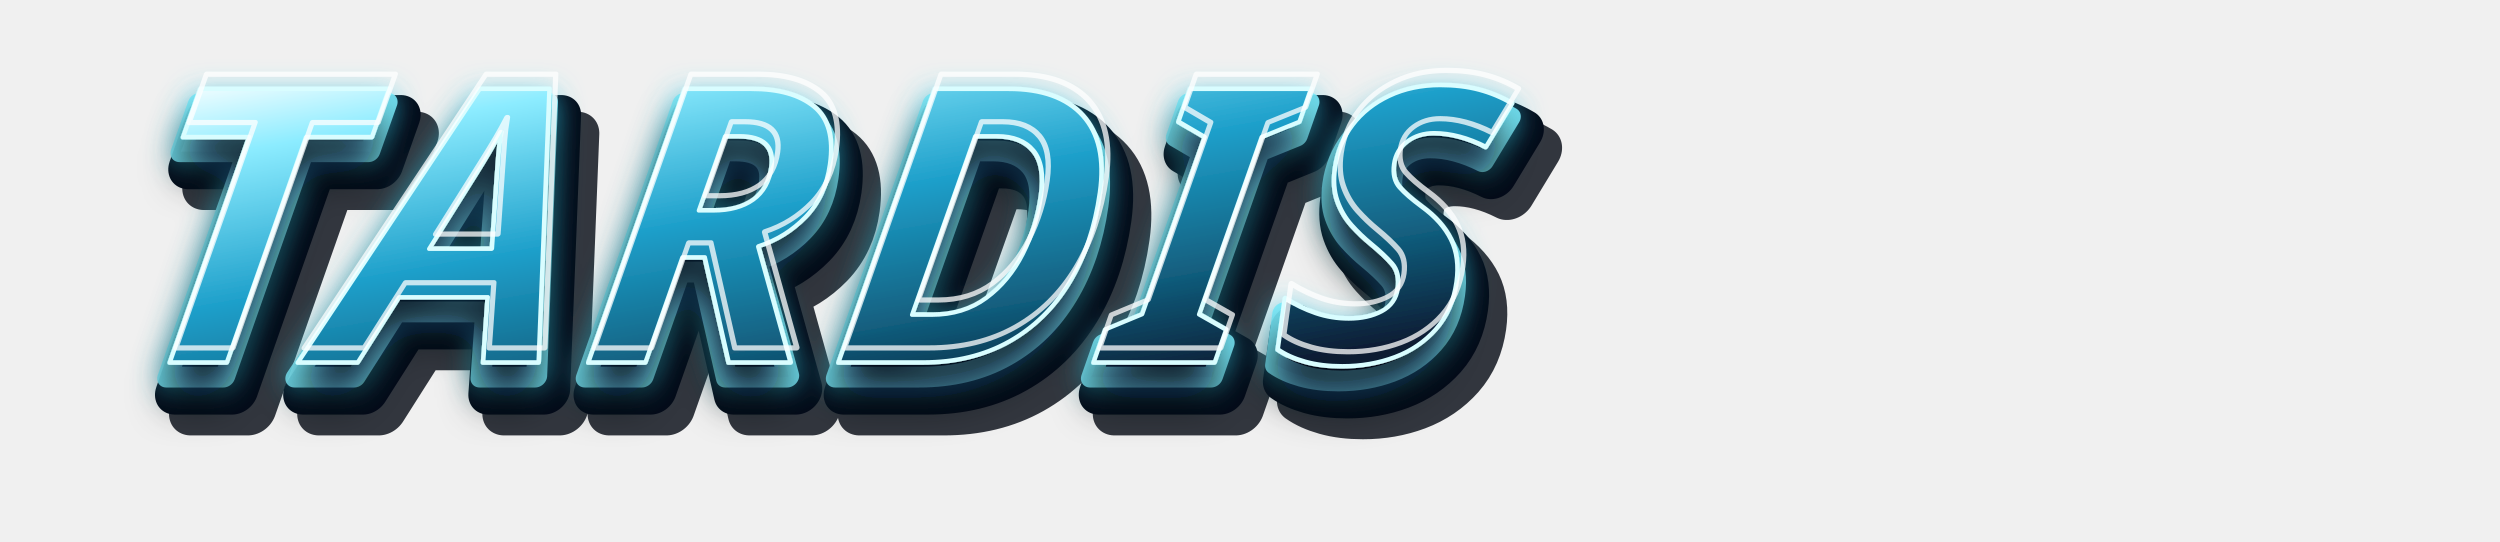
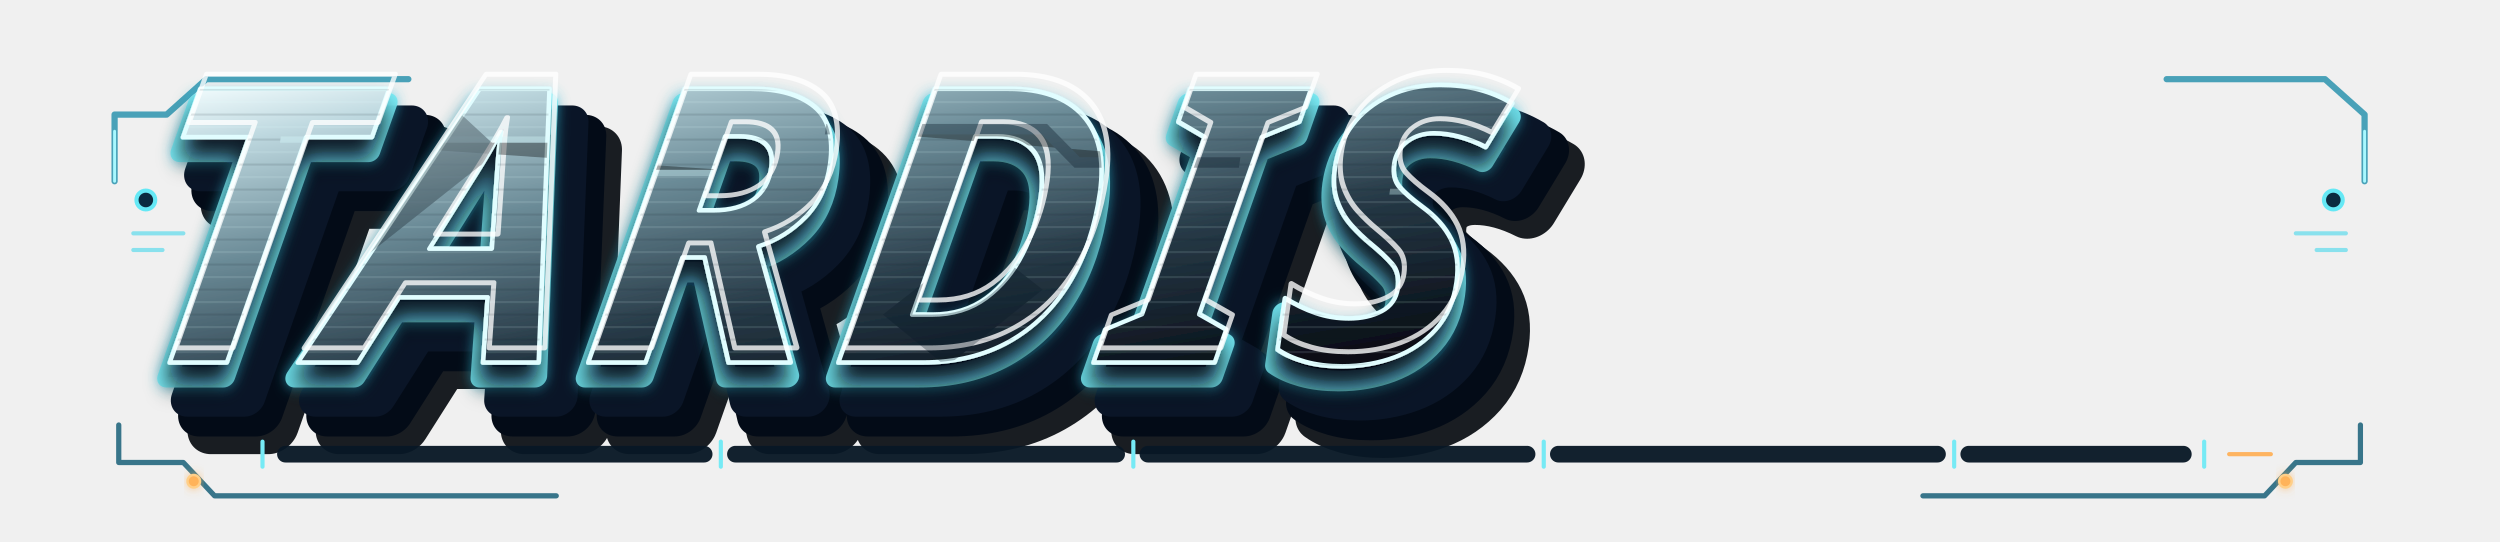
<svg xmlns="http://www.w3.org/2000/svg" width="1200" height="260" viewBox="0 0 1200 260" role="img" aria-labelledby="title desc">
  <defs>
-     <linearGradient id="face" x1="0" y1="0" x2="0.85" y2="1">
-       <stop offset="0" stop-color="#f6feff" />
-       <stop offset="0.16" stop-color="#8cecff" />
-       <stop offset="0.48" stop-color="#1d9fca" />
-       <stop offset="0.76" stop-color="#126080" />
-       <stop offset="1" stop-color="#071b32" />
+     <linearGradient id="face" x1="0" y1="0" x2="0.86" y2="1">
+       <stop offset="0" stop-color="#f5feff" />
+       <stop offset="0.13" stop-color="#bfd9e0" />
+       <stop offset="0.38" stop-color="#6c8c98" />
+       <stop offset="0.68" stop-color="#263946" />
+       <stop offset="1" stop-color="#070d16" />
    </linearGradient>
    <linearGradient id="edge" x1="0" y1="0" x2="1" y2="1">
-       <stop offset="0" stop-color="#8ff5ff" />
-       <stop offset="0.45" stop-color="#147696" />
-       <stop offset="1" stop-color="#071124" />
+       <stop offset="0" stop-color="#c6fbff" />
+       <stop offset="0.28" stop-color="#49deef" />
+       <stop offset="0.62" stop-color="#147b9b" />
+       <stop offset="1" stop-color="#071629" />
    </linearGradient>
    <linearGradient id="extrude" x1="0" y1="0" x2="0" y2="1">
-       <stop offset="0" stop-color="#123b5b" />
-       <stop offset="0.42" stop-color="#07172e" />
-       <stop offset="1" stop-color="#020814" />
+       <stop offset="0" stop-color="#1b4a62" />
+       <stop offset="0.36" stop-color="#0c263d" />
+       <stop offset="0.78" stop-color="#050d1c" />
+       <stop offset="1" stop-color="#01050b" />
    </linearGradient>
-     <linearGradient id="magenta" x1="0" y1="0" x2="1" y2="0">
-       <stop offset="0" stop-color="#ff4fd8" stop-opacity="0" />
-       <stop offset="0.5" stop-color="#ff4fd8" />
-       <stop offset="1" stop-color="#ff4fd8" stop-opacity="0" />
+     <linearGradient id="cyanEnergy" x1="0" y1="0" x2="1" y2="0">
+       <stop offset="0" stop-color="#1a9dbb" />
+       <stop offset="0.5" stop-color="#8af5ff" />
+       <stop offset="1" stop-color="#1a9dbb" />
    </linearGradient>
-     <filter id="glow" x="-30%" y="-50%" width="160%" height="220%">
-       <feGaussianBlur stdDeviation="7" result="blur" />
-       <feColorMatrix in="blur" type="matrix" values="0 0 0 0 0.05  0 0 0 0 0.75  0 0 0 0 1  0 0 0 .75 0" result="cyanGlow" />
+     <linearGradient id="amberEnergy" x1="0" y1="0" x2="1" y2="0">
+       <stop offset="0" stop-color="#8e4a21" />
+       <stop offset="0.5" stop-color="#ffc269" />
+       <stop offset="1" stop-color="#8e4a21" />
+     </linearGradient>
+     <pattern id="scan" width="18" height="12" patternUnits="userSpaceOnUse">
+       <path d="M0 1 H18" stroke="#e9feff" stroke-width="1" opacity="0.32" />
+       <path d="M0 7 H18" stroke="#06121e" stroke-width="1" opacity="0.32" />
+     </pattern>
+     <clipPath id="wordClip" clipPathUnits="userSpaceOnUse">
+       <text x="82" y="174" font-family="Arial Black, Impact, Haettenschweiler, sans-serif" font-size="184" font-weight="900" font-style="italic" letter-spacing="8">TARDIS</text>
+     </clipPath>
+     <filter id="cyanGlow" x="-25%" y="-55%" width="150%" height="220%">
+       <feGaussianBlur stdDeviation="3.2" result="blur" />
+       <feColorMatrix in="blur" type="matrix" values="0 0 0 0 0.04  0 0 0 0 0.72  0 0 0 0 0.98  0 0 0 .7 0" result="glow" />
      <feMerge>
-         <feMergeNode in="cyanGlow" />
+         <feMergeNode in="glow" />
+         <feMergeNode in="SourceGraphic" />
+       </feMerge>
+     </filter>
+     <filter id="amberGlow" x="-25%" y="-100%" width="150%" height="300%">
+       <feGaussianBlur stdDeviation="2.2" result="blur" />
+       <feColorMatrix in="blur" type="matrix" values="0 0 0 0 0.98  0 0 0 0 0.42  0 0 0 0 0.08  0 0 0 .65 0" result="glow" />
+       <feMerge>
+         <feMergeNode in="glow" />
        <feMergeNode in="SourceGraphic" />
      </feMerge>
    </filter>
    <filter id="shadow" x="-20%" y="-20%" width="150%" height="180%">
-       <feDropShadow dx="0" dy="16" stdDeviation="10" flood-color="#020611" flood-opacity="0.85" />
+       <feDropShadow dx="0" dy="10" stdDeviation="6" flood-color="#01050b" flood-opacity="0.9" />
    </filter>
  </defs>
-   <g transform="skewX(-8)" font-family="Impact, Haettenschweiler, 'Arial Black', sans-serif" font-size="184" font-weight="900" font-style="italic" letter-spacing="8">
-     <text x="97" y="197" fill="#020711" opacity="0.8" stroke="#020711" stroke-width="24" stroke-linejoin="round">TARDIS</text>
-     <text x="88" y="188" fill="url(#extrude)" stroke="#030a18" stroke-width="22" stroke-linejoin="round">TARDIS</text>
-     <text x="82" y="181" fill="url(#edge)" stroke="#7beeff" stroke-opacity="0.9" stroke-width="10" stroke-linejoin="round" filter="url(#glow)">TARDIS</text>
-     <text x="82" y="174" fill="url(#face)" stroke="#d9fdff" stroke-width="2.2" stroke-linejoin="round" filter="url(#shadow)">TARDIS</text>
-     <text x="84" y="167" fill="none" stroke="#ffffff" stroke-opacity="0.75" stroke-width="2.5" stroke-linejoin="round">TARDIS</text>
-     <path d="M105 187 L1010 187" stroke="url(#magenta)" stroke-width="4" stroke-linecap="round" opacity="0.9" />
+   <g fill="none" stroke-linecap="round" stroke-linejoin="round">
+     <path d="M55 87 V55 H80 L99 38 H196" stroke="#2b93ae" stroke-width="3" opacity="0.85" />
+     <path d="M55 87 V63" stroke="#a9f8ff" stroke-width="1.4" />
+     <path d="M1040 38 H1116 L1135 55 V87" stroke="#2b93ae" stroke-width="3" opacity="0.85" />
+     <path d="M1135 63 V87" stroke="#a9f8ff" stroke-width="1.4" />
+     <path d="M57 204 V222 H88 L103 238 H267" stroke="#23677e" stroke-width="2.5" opacity="0.9" />
+     <path d="M1133 204 V222 H1102 L1087 238 H923" stroke="#23677e" stroke-width="2.5" opacity="0.9" />
+     <path d="M64 112 H88 M64 120 H78 M1102 112 H1126 M1112 120 H1126" stroke="#6fddec" stroke-width="2" opacity="0.8" />
+     <circle cx="70" cy="96" r="4.5" fill="#0b2b40" stroke="#65e8f5" stroke-width="2" />
+     <circle cx="1120" cy="96" r="4.5" fill="#0b2b40" stroke="#65e8f5" stroke-width="2" />
+     <circle cx="93" cy="231" r="3" fill="#ffb35a" stroke="#ffcf88" stroke-width="1.2" filter="url(#amberGlow)" />
+     <circle cx="1097" cy="231" r="3" fill="#ffb35a" stroke="#ffcf88" stroke-width="1.2" filter="url(#amberGlow)" />
+   </g>
+   <g transform="skewX(-8)" font-family="Arial Black, Impact, Haettenschweiler, sans-serif" font-size="184" font-weight="900" font-style="italic" letter-spacing="8">
+     <text x="108" y="205" fill="#01050b" opacity="0.9" stroke="#01050b" stroke-width="26" stroke-linejoin="round">TARDIS</text>
+     <text x="101" y="198" fill="url(#extrude)" stroke="#030b17" stroke-width="23" stroke-linejoin="round">TARDIS</text>
+     <text x="94" y="191" fill="#0b253b" stroke="#0a1527" stroke-width="18" stroke-linejoin="round">TARDIS</text>
+     <text x="82" y="181" fill="url(#edge)" stroke="#78effa" stroke-opacity="0.92" stroke-width="10" stroke-linejoin="round" filter="url(#cyanGlow)">TARDIS</text>
+     <text x="82" y="174" fill="url(#face)" stroke="#e1fdff" stroke-width="2.2" stroke-linejoin="round" filter="url(#shadow)">TARDIS</text>
+     <text x="84" y="167" fill="none" stroke="#ffffff" stroke-opacity="0.78" stroke-width="2.4" stroke-linejoin="round">TARDIS</text>
+     <g clip-path="url(#wordClip)" opacity="0.34">
+       <rect x="42" y="35" width="1060" height="155" fill="url(#scan)" />
+       <path d="M144 67 H280 L300 83 H380" stroke="#d9fcff" stroke-width="3" />
+       <path d="M405 62 H510 L528 78 H606" stroke="#071523" stroke-width="5" />
+       <path d="M680 92 H760 L778 76 H860" stroke="#d9fcff" stroke-width="2.8" />
+       <path d="M865 141 H958 L979 123 H1050" stroke="#061422" stroke-width="5" />
+       <path d="M217 45 L250 72 L194 122 L161 95 Z" fill="#020a14" opacity="0.8" />
+       <path d="M486 115 L520 139 L479 176 L445 151 Z" fill="#071725" opacity="0.9" />
+       <path d="M760 47 L792 71 L745 111 L713 87 Z" fill="#020a14" opacity="0.72" />
+       <path d="M972 88 L1002 111 L958 149 L928 126 Z" fill="#071725" opacity="0.9" />
+     </g>
+     <g clip-path="url(#wordClip)" fill="#d8fbff" stroke="#173b4d" stroke-width="2" opacity="0.9">
+       <circle cx="178" cy="119" r="4" />
+       <circle cx="360" cy="95" r="3.5" />
+       <circle cx="620" cy="128" r="4" />
+       <circle cx="902" cy="99" r="3.5" />
+     </g>
+   </g>
+   <g fill="none" stroke-linecap="round">
+     <path d="M137 218 H338 M353 218 H536 M551 218 H733 M748 218 H930 M945 218 H1048" stroke="#071725" stroke-width="8" opacity="0.95" />
+     <path d="M137 218 H338 M353 218 H536 M551 218 H733 M748 218 H930" stroke="url(#cyanEnergy)" stroke-width="3.2" filter="url(#cyanGlow)" />
+     <path d="M945 218 H1048" stroke="url(#amberEnergy)" stroke-width="3.2" filter="url(#amberGlow)" />
+     <path d="M126 212 V224 M346 212 V224 M544 212 V224 M741 212 V224 M938 212 V224 M1058 212 V224" stroke="#76eaf5" stroke-width="2" />
+     <path d="M1070 218 H1090" stroke="#ffad50" stroke-width="2" opacity="0.9" />
  </g>
</svg>
